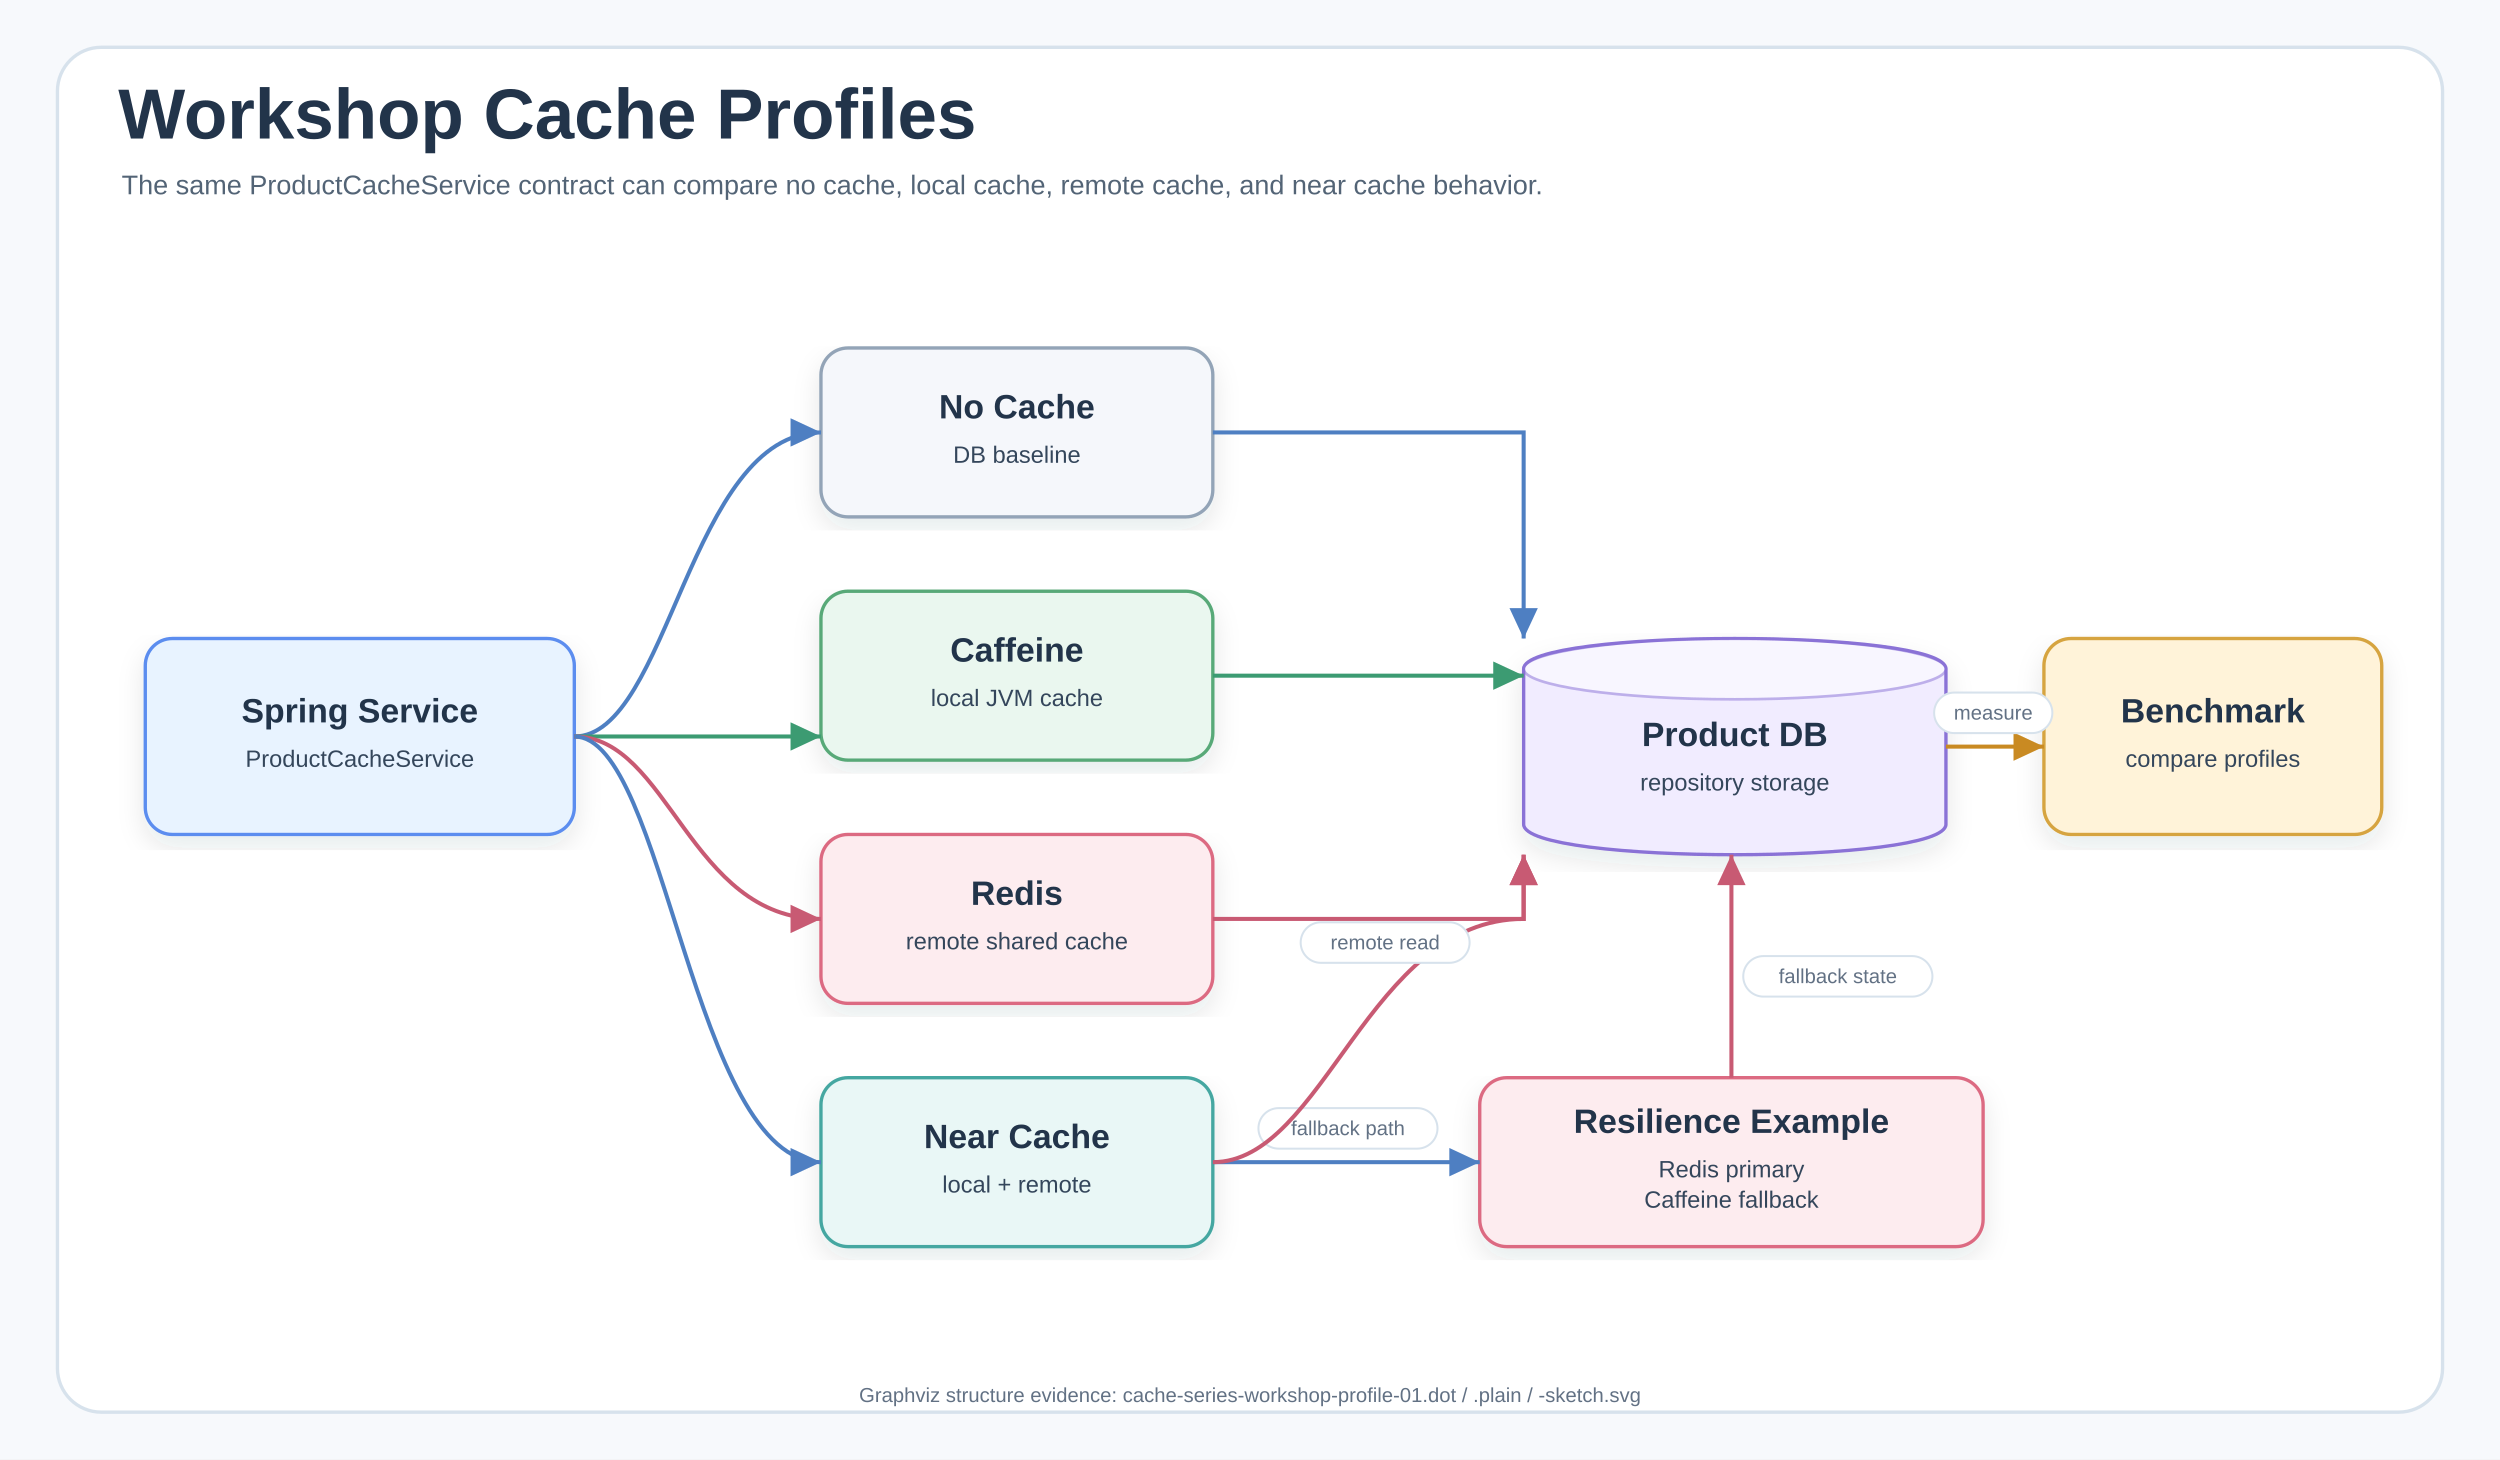
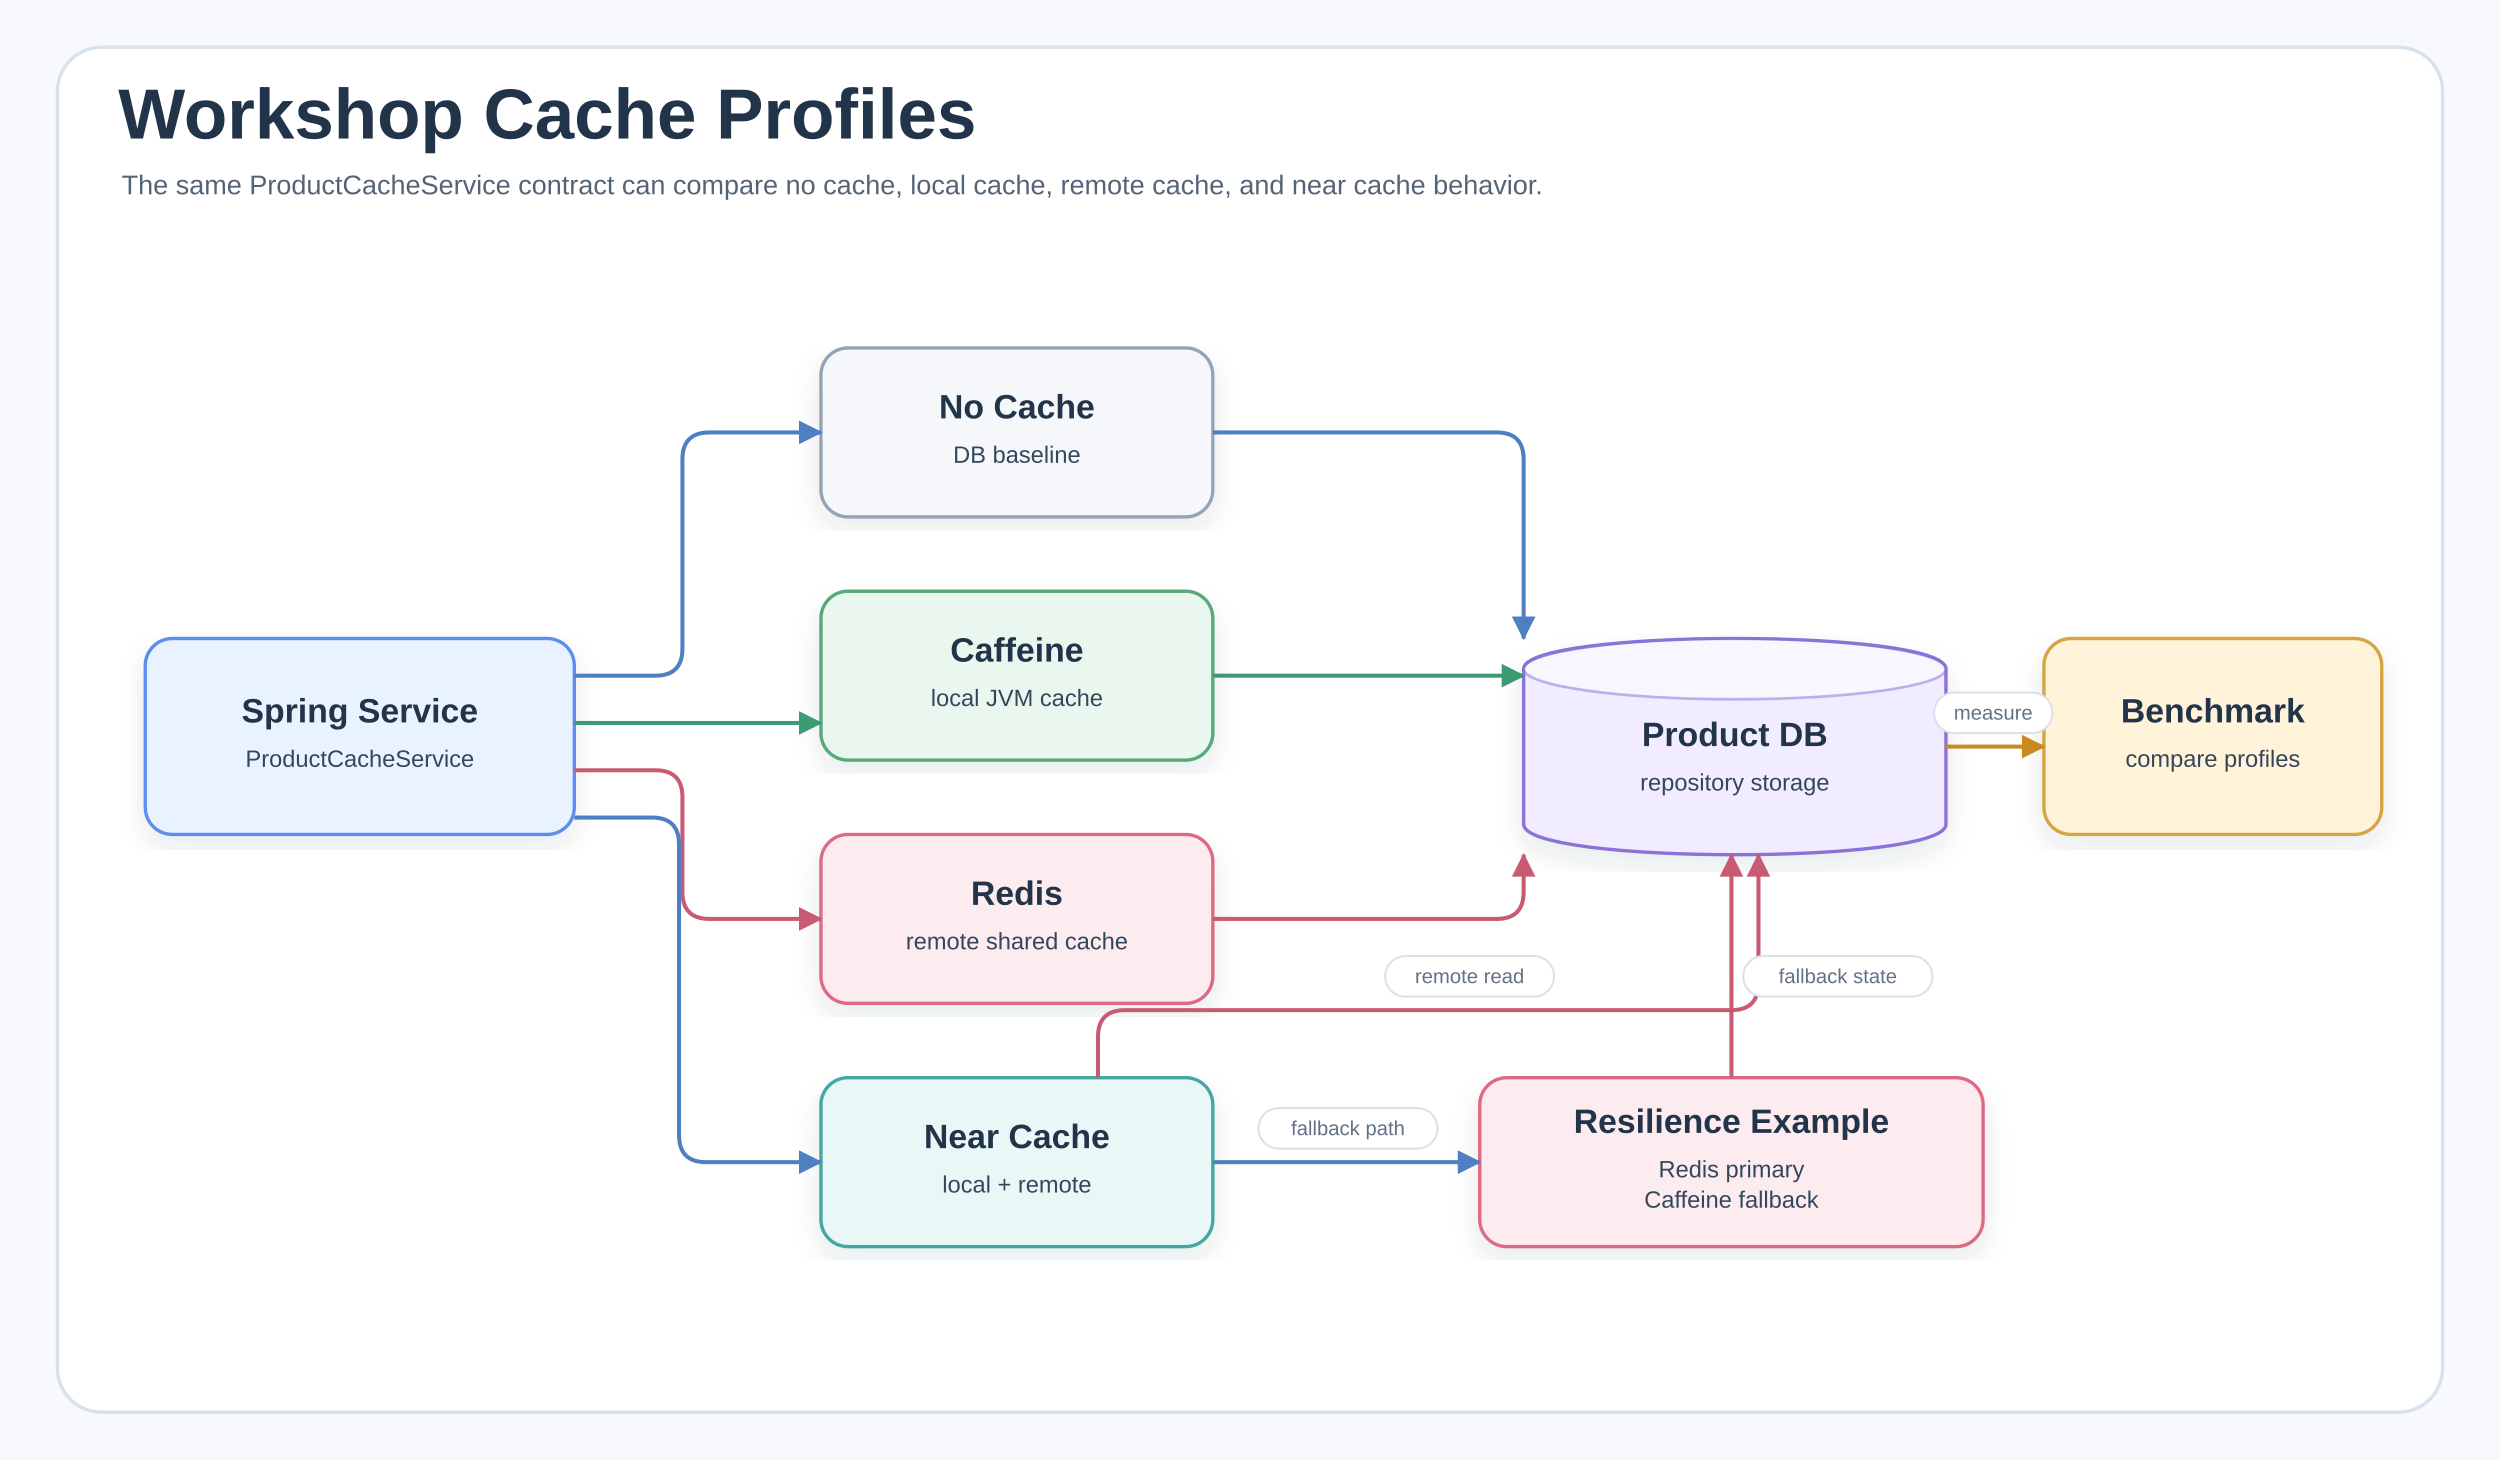
<svg xmlns="http://www.w3.org/2000/svg" width="1480" height="864" viewBox="0 0 1480 864" role="img" aria-labelledby="title desc">
  <defs>
    <filter id="shadow" x="-8%" y="-8%" width="116%" height="116%">
      <feDropShadow dx="0" dy="7" stdDeviation="8" flood-color="#203040" flood-opacity="0.10" />
    </filter>
-     <marker id="arrowBlue" markerWidth="10" markerHeight="9" refX="8.5" refY="4.5" orient="auto" markerUnits="strokeWidth">
-       <path d="M1,1 L8.5,4.5 L1,8 Z" fill="#4E7FC2" />
+     <marker id="arrowBlue" markerWidth="14" markerHeight="14" refX="13" refY="7" orient="auto" markerUnits="userSpaceOnUse">
+       <path d="M0,0 L14,7 L0,14 Z" fill="#4E7FC2" />
    </marker>
-     <marker id="arrowGreen" markerWidth="10" markerHeight="9" refX="8.5" refY="4.5" orient="auto" markerUnits="strokeWidth">
-       <path d="M1,1 L8.5,4.5 L1,8 Z" fill="#3C9B72" />
+     <marker id="arrowGreen" markerWidth="14" markerHeight="14" refX="13" refY="7" orient="auto" markerUnits="userSpaceOnUse">
+       <path d="M0,0 L14,7 L0,14 Z" fill="#3C9B72" />
    </marker>
-     <marker id="arrowAmber" markerWidth="10" markerHeight="9" refX="8.5" refY="4.5" orient="auto" markerUnits="strokeWidth">
-       <path d="M1,1 L8.5,4.5 L1,8 Z" fill="#C98A22" />
+     <marker id="arrowAmber" markerWidth="14" markerHeight="14" refX="13" refY="7" orient="auto" markerUnits="userSpaceOnUse">
+       <path d="M0,0 L14,7 L0,14 Z" fill="#C98A22" />
    </marker>
-     <marker id="arrowRose" markerWidth="10" markerHeight="9" refX="8.5" refY="4.5" orient="auto" markerUnits="strokeWidth">
-       <path d="M1,1 L8.5,4.5 L1,8 Z" fill="#C85A73" />
+     <marker id="arrowRose" markerWidth="14" markerHeight="14" refX="13" refY="7" orient="auto" markerUnits="userSpaceOnUse">
+       <path d="M0,0 L14,7 L0,14 Z" fill="#C85A73" />
    </marker>
    <style>
    .canvas{fill:#F7F9FC}.frame{fill:#FFFFFF;stroke:#D7E2EC;stroke-width:2}
    .title{font-family:"Architects Daughter","Comic Sans MS","Comic Sans",Arial,sans-serif;font-size:42px;fill:#22344A;font-weight:700}
    .subtitle{font-family:"Comic Mono","Comic Sans MS","Comic Sans",Arial,sans-serif;font-size:16px;fill:#536476;font-weight:400}
    .label{font-family:"Architects Daughter","Comic Sans MS","Comic Sans",Arial,sans-serif;font-size:24px;fill:#22344A;font-weight:700}
    .smallLabel{font-family:"Architects Daughter","Comic Sans MS","Comic Sans",Arial,sans-serif;font-size:20px;fill:#22344A;font-weight:700}
    .body{font-family:"Comic Mono","Comic Sans MS","Comic Sans",Arial,sans-serif;font-size:14px;fill:#34465B;font-weight:400}
    .small{font-family:"Comic Mono","Comic Sans MS","Comic Sans",Arial,sans-serif;font-size:12px;fill:#627184;font-weight:400}
    .num{font-family:"Comic Mono","Comic Sans MS","Comic Sans",Arial,sans-serif;font-size:16px;fill:#22344A;font-weight:700}
    .card{filter:url(#shadow);stroke-width:2}.soft{stroke-width:1.6}
    .lineBlue{fill:none;stroke:#4E7FC2;stroke-width:2.4;marker-end:url(#arrowBlue)}
    .lineGreen{fill:none;stroke:#3C9B72;stroke-width:2.4;marker-end:url(#arrowGreen)}
    .lineAmber{fill:none;stroke:#C98A22;stroke-width:2.4;marker-end:url(#arrowAmber)}
    .lineRose{fill:none;stroke:#C85A73;stroke-width:2.4;marker-end:url(#arrowRose)}
    .dashBlue{fill:none;stroke:#4E7FC2;stroke-width:2.2;stroke-dasharray:8 7;marker-end:url(#arrowBlue)}
    .dashGreen{fill:none;stroke:#3C9B72;stroke-width:2.2;stroke-dasharray:8 7;marker-end:url(#arrowGreen)}
    .pill{fill:#FFFFFF;stroke:#D7E2EC;stroke-width:1.2}
  </style>
  </defs>
  <rect class="canvas" width="1480" height="864" />
  <rect class="frame" x="34" y="28" width="1412" height="808" rx="26" />
  <text class="title" x="70" y="82">Workshop Cache Profiles</text>
  <text class="subtitle" x="72" y="115">The same ProductCacheService contract can compare no cache, local cache, remote cache, and near cache behavior.</text>
  <g transform="translate(0 44)">
    <g>
      <rect class="card" x="86" y="334" width="254" height="116" rx="16" fill="#E8F3FF" stroke="#5B8DEF" />
      <text class="smallLabel" x="213" y="378" text-anchor="middle" dominant-baseline="middle">Spring Service</text>
      <text class="body" x="213" y="406" text-anchor="middle" dominant-baseline="middle">ProductCacheService</text>
    </g>
    <g>
      <rect class="card" x="486" y="162" width="232" height="100" rx="16" fill="#F5F7FB" stroke="#93A4B7" />
      <text class="smallLabel" x="602" y="198" text-anchor="middle" dominant-baseline="middle">No Cache</text>
      <text class="body" x="602" y="226" text-anchor="middle" dominant-baseline="middle">DB baseline</text>
    </g>
    <g>
      <rect class="card" x="486" y="306" width="232" height="100" rx="16" fill="#EAF7EF" stroke="#58A978" />
      <text class="smallLabel" x="602" y="342" text-anchor="middle" dominant-baseline="middle">Caffeine</text>
      <text class="body" x="602" y="370" text-anchor="middle" dominant-baseline="middle">local JVM cache</text>
    </g>
    <g>
      <rect class="card" x="486" y="450" width="232" height="100" rx="16" fill="#FDECEF" stroke="#DC6B82" />
      <text class="smallLabel" x="602" y="486" text-anchor="middle" dominant-baseline="middle">Redis</text>
      <text class="body" x="602" y="514" text-anchor="middle" dominant-baseline="middle">remote shared cache</text>
    </g>
    <g>
      <rect class="card" x="486" y="594" width="232" height="100" rx="16" fill="#E9F7F6" stroke="#45A7A1" />
      <text class="smallLabel" x="602" y="630" text-anchor="middle" dominant-baseline="middle">Near Cache</text>
      <text class="body" x="602" y="658" text-anchor="middle" dominant-baseline="middle">local + remote</text>
    </g>
    <g>
      <path class="card" d="M902,352 C902,328 1152,328 1152,352 L1152,444 C1152,468 902,468 902,444 Z" fill="#F1ECFF" stroke="#8A72D6" />
      <ellipse class="soft" cx="1027" cy="352" rx="125" ry="18" fill="#FFFFFF" opacity="0.50" stroke="#8A72D6" />
      <text class="smallLabel" x="1027" y="392" text-anchor="middle" dominant-baseline="middle">Product DB</text>
      <text class="body" x="1027" y="420" text-anchor="middle" dominant-baseline="middle">repository storage</text>
    </g>
    <g>
      <rect class="card" x="1210" y="334" width="200" height="116" rx="16" fill="#FFF3D9" stroke="#D6A441" />
      <text class="smallLabel" x="1310" y="378" text-anchor="middle" dominant-baseline="middle">Benchmark</text>
      <text class="body" x="1310" y="406" text-anchor="middle" dominant-baseline="middle">compare profiles</text>
    </g>
    <g>
      <rect class="card" x="876" y="594" width="298" height="100" rx="16" fill="#FDECEF" stroke="#DC6B82" />
      <text class="smallLabel" x="1025" y="621" text-anchor="middle" dominant-baseline="middle">Resilience Example</text>
      <text class="body" x="1025" y="649" text-anchor="middle" dominant-baseline="middle">Redis primary</text>
      <text class="body" x="1025" y="667" text-anchor="middle" dominant-baseline="middle">Caffeine fallback</text>
    </g>
-     <path class="lineBlue" d="M340 392 C396 392 408 212 486 212" />
-     <path class="lineGreen" d="M340 392 H486" />
-     <path class="lineRose" d="M340 392 C396 392 408 500 486 500" />
-     <path class="lineBlue" d="M340 392 C394 392 410 644 486 644" />
-     <path class="lineBlue" d="M718 212 H902 V334" />
-     <path class="lineGreen" d="M718 356 H902" />
-     <path class="lineRose" d="M718 500 H902 V462" />
-     <path class="lineBlue" d="M718 644 H876" />
+     <path class="connector lineBlue" d="M340 356 H388 Q404 356 404 340 V228 Q404 212 420 212 H486" />
+     <path class="connector lineGreen" d="M340 384 H486" />
+     <path class="connector lineRose" d="M340 412 H388 Q404 412 404 428 V484 Q404 500 420 500 H486" />
+     <path class="connector lineBlue" d="M340 440 H386 Q402 440 402 456 V628 Q402 644 418 644 H486" />
+     <path class="connector lineBlue" d="M718 212 H886 Q902 212 902 228 V334" />
+     <path class="connector lineGreen" d="M718 356 H902" />
+     <path class="connector lineRose" d="M718 500 H886 Q902 500 902 484 V462" />
+     <path class="connector lineBlue" d="M718 644 H876" />
    <rect class="pill" x="745" y="612" width="106" height="24" rx="12" />
    <text class="small" x="798" y="628" text-anchor="middle">fallback path</text>
-     <path class="lineRose" d="M718 644 C784 644 810 500 902 500 V462" />
-     <rect class="pill" x="770" y="502" width="100" height="24" rx="12" />
-     <text class="small" x="820" y="518" text-anchor="middle">remote read</text>
-     <path class="lineAmber" d="M1152 398 H1210" />
+     <path class="connector lineRose" d="M650 594 V570 Q650 554 666 554 H1025 Q1041 554 1041 538 V462" />
+     <rect class="pill" x="820" y="522" width="100" height="24" rx="12" />
+     <text class="small" x="870" y="538" text-anchor="middle">remote read</text>
+     <path class="connector lineAmber" d="M1152 398 H1210" />
    <rect class="pill" x="1145" y="366" width="70" height="24" rx="12" />
    <text class="small" x="1180" y="382" text-anchor="middle">measure</text>
-     <path class="lineRose" d="M1025 594 V462" />
+     <path class="connector lineRose" d="M1025 594 V462" />
    <rect class="pill" x="1032" y="522" width="112" height="24" rx="12" />
    <text class="small" x="1088" y="538" text-anchor="middle">fallback state</text>
  </g>
-   <text class="small" x="740" y="830" text-anchor="middle">Graphviz structure evidence: cache-series-workshop-profile-01.dot / .plain / -sketch.svg</text>
</svg>
